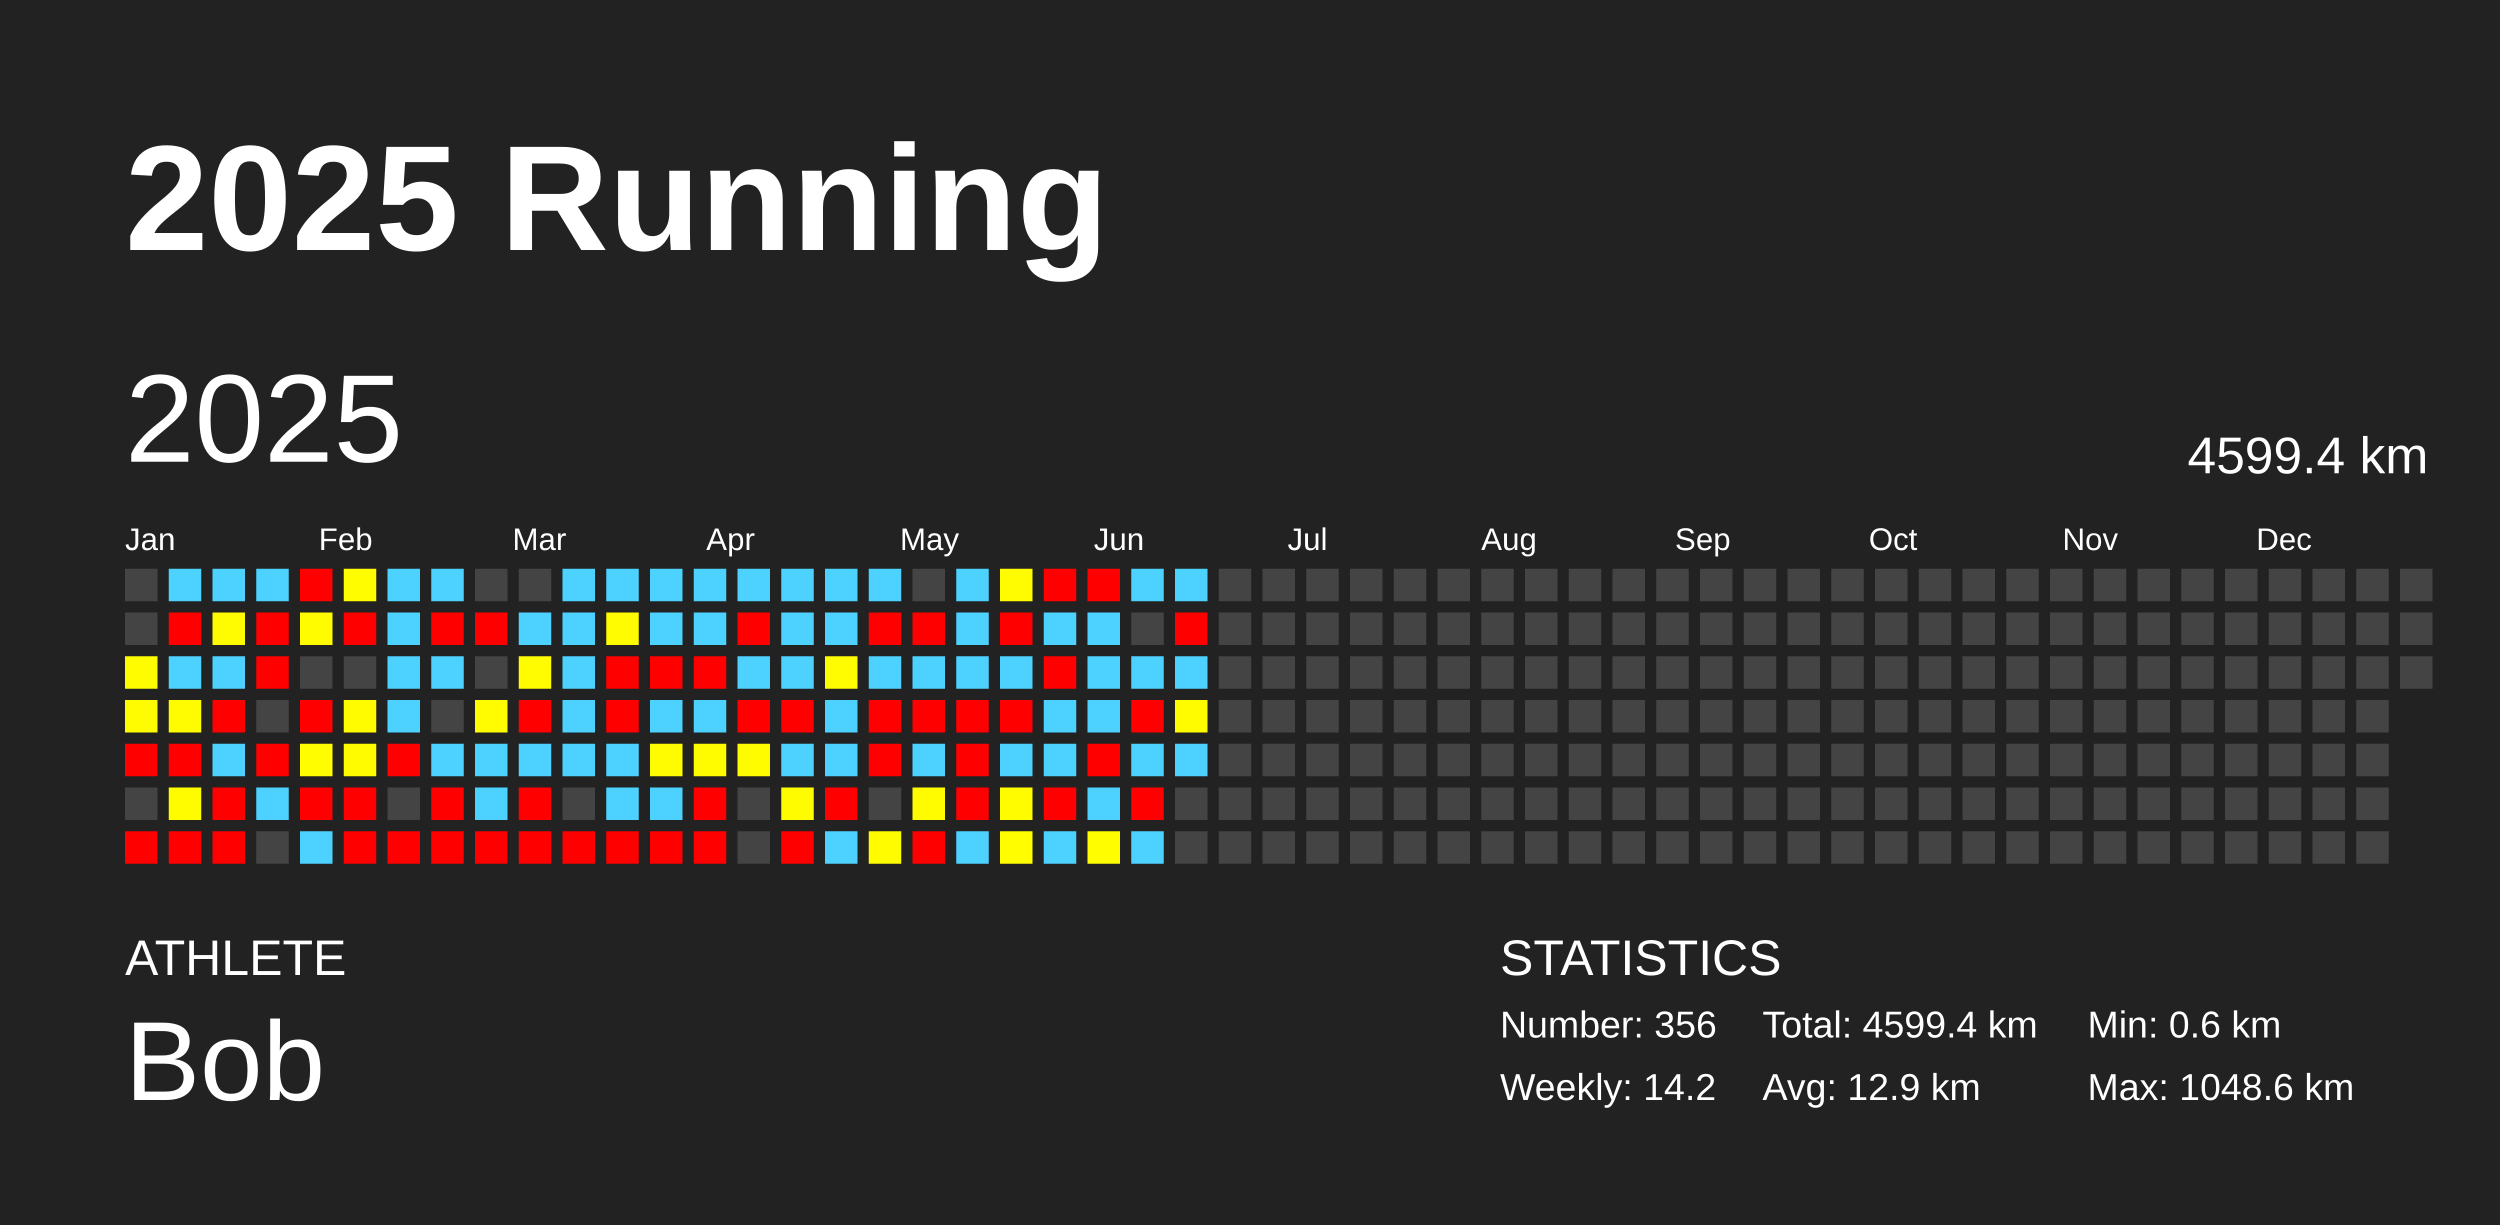
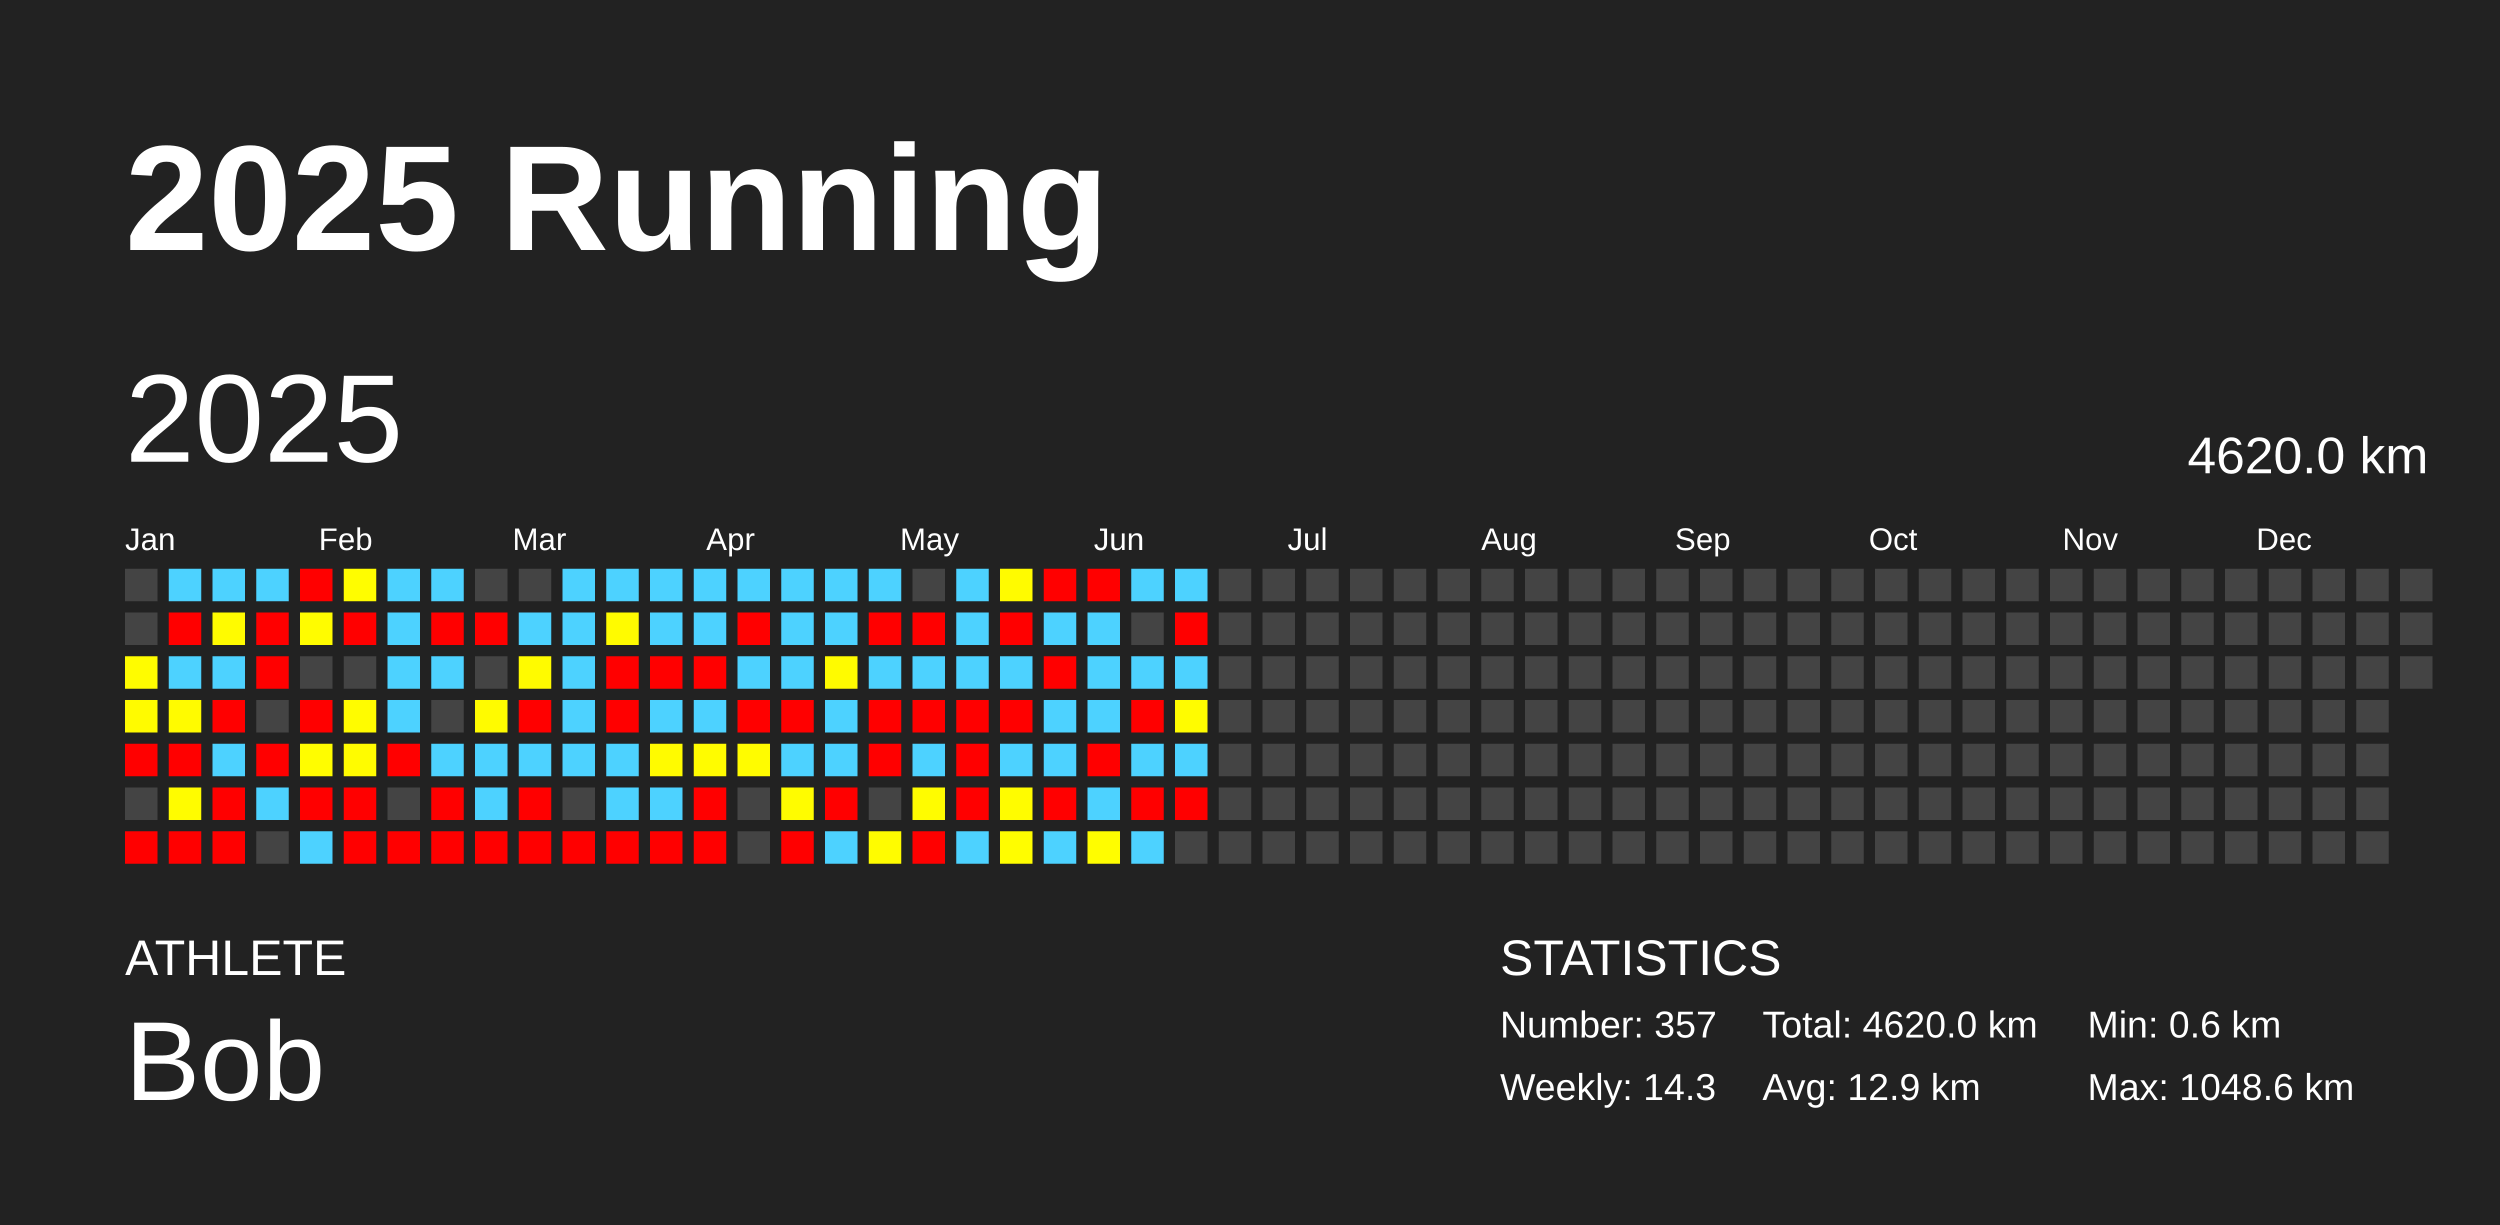
<svg xmlns="http://www.w3.org/2000/svg" baseProfile="full" height="98mm" version="1.1" viewBox="0,0,200,98" width="200mm">
  <defs />
  <rect fill="#222222" height="98" width="200" x="0" y="0" />
  <text fill="#FFFFFF" style="font-size:12px; font-family:Arial; font-weight:bold;" x="10" y="20">2025 Running</text>
  <text fill="#FFFFFF" style="font-size:4px; font-family:Arial" x="10" y="78">ATHLETE</text>
  <text fill="#FFFFFF" style="font-size:9px; font-family:Arial" x="10" y="88">Bob</text>
  <text fill="#FFFFFF" style="font-size:4px; font-family:Arial" x="120" y="78">STATISTICS</text>
-   <text fill="#FFFFFF" style="font-size:3px; font-family:Arial" x="120" y="83">Number: 356</text>
-   <text fill="#FFFFFF" style="font-size:3px; font-family:Arial" x="120" y="88">Weekly: 14.2</text>
-   <text fill="#FFFFFF" style="font-size:3px; font-family:Arial" x="141" y="83">Total: 4599.4 km</text>
+   <text fill="#FFFFFF" style="font-size:3px; font-family:Arial" x="120" y="83">Number: 357</text>
+   <text fill="#FFFFFF" style="font-size:3px; font-family:Arial" x="120" y="88">Weekly: 14.3</text>
+   <text fill="#FFFFFF" style="font-size:3px; font-family:Arial" x="141" y="83">Total: 4620.0 km</text>
  <text fill="#FFFFFF" style="font-size:3px; font-family:Arial" x="141" y="88">Avg: 12.9 km</text>
  <text fill="#FFFFFF" style="font-size:3px; font-family:Arial" x="167" y="83">Min: 0.6 km</text>
  <text fill="#FFFFFF" style="font-size:3px; font-family:Arial" x="167" y="88">Max: 1048.6 km</text>
  <text dominant-baseline="hanging" fill="#FFFFFF" style="font-size:10.0px; font-family:Arial;" x="10" y="30">2025</text>
-   <text dominant-baseline="hanging" fill="#FFFFFF" style="font-size:4.125px; font-family:Arial;" x="175" y="35">4599.4 km</text>
+   <text dominant-baseline="hanging" fill="#FFFFFF" style="font-size:4.125px; font-family:Arial;" x="175" y="35">4620.0 km</text>
  <text fill="#FFFFFF" style="font-size:2.5px; font-family:Arial" x="10.0" y="44">Jan</text>
  <text fill="#FFFFFF" style="font-size:2.5px; font-family:Arial" x="25.5" y="44">Feb</text>
  <text fill="#FFFFFF" style="font-size:2.5px; font-family:Arial" x="41.0" y="44">Mar</text>
  <text fill="#FFFFFF" style="font-size:2.5px; font-family:Arial" x="56.5" y="44">Apr</text>
  <text fill="#FFFFFF" style="font-size:2.5px; font-family:Arial" x="72.0" y="44">May</text>
  <text fill="#FFFFFF" style="font-size:2.5px; font-family:Arial" x="87.5" y="44">Jun</text>
  <text fill="#FFFFFF" style="font-size:2.5px; font-family:Arial" x="103.0" y="44">Jul</text>
  <text fill="#FFFFFF" style="font-size:2.5px; font-family:Arial" x="118.5" y="44">Aug</text>
  <text fill="#FFFFFF" style="font-size:2.5px; font-family:Arial" x="134.0" y="44">Sep</text>
  <text fill="#FFFFFF" style="font-size:2.5px; font-family:Arial" x="149.5" y="44">Oct</text>
  <text fill="#FFFFFF" style="font-size:2.5px; font-family:Arial" x="165.0" y="44">Nov</text>
  <text fill="#FFFFFF" style="font-size:2.5px; font-family:Arial" x="180.5" y="44">Dec</text>
  <rect fill="#444444" height="2.6" width="2.6" x="10.0" y="45.5" />
  <rect fill="#444444" height="2.6" width="2.6" x="10.0" y="49.0" />
  <rect fill="#fffc00" height="2.6" width="2.6" x="10.0" y="52.5" />
  <rect fill="#fffb00" height="2.6" width="2.6" x="10.0" y="56.0" />
  <rect fill="red" height="2.6" width="2.6" x="10.0" y="59.5" />
  <rect fill="#444444" height="2.6" width="2.6" x="10.0" y="63.0" />
  <rect fill="red" height="2.6" width="2.6" x="10.0" y="66.5" />
  <rect fill="#4dd2ff" height="2.6" width="2.6" x="13.5" y="45.5" />
  <rect fill="red" height="2.6" width="2.6" x="13.5" y="49.0" />
  <rect fill="#4dd2ff" height="2.6" width="2.6" x="13.5" y="52.5" />
  <rect fill="#fffb00" height="2.6" width="2.6" x="13.5" y="56.0" />
  <rect fill="red" height="2.6" width="2.6" x="13.5" y="59.5" />
  <rect fill="#fffc00" height="2.6" width="2.6" x="13.5" y="63.0" />
  <rect fill="red" height="2.6" width="2.6" x="13.5" y="66.5" />
  <rect fill="#4dd2ff" height="2.6" width="2.6" x="17.0" y="45.5" />
  <rect fill="#fffb00" height="2.6" width="2.6" x="17.0" y="49.0" />
  <rect fill="#4dd2ff" height="2.6" width="2.6" x="17.0" y="52.5" />
  <rect fill="red" height="2.6" width="2.6" x="17.0" y="56.0" />
  <rect fill="#4dd2ff" height="2.6" width="2.6" x="17.0" y="59.5" />
  <rect fill="red" height="2.6" width="2.6" x="17.0" y="63.0" />
  <rect fill="red" height="2.6" width="2.6" x="17.0" y="66.5" />
  <rect fill="#4dd2ff" height="2.6" width="2.6" x="20.5" y="45.5" />
  <rect fill="red" height="2.6" width="2.6" x="20.5" y="49.0" />
  <rect fill="red" height="2.6" width="2.6" x="20.5" y="52.5" />
  <rect fill="#444444" height="2.6" width="2.6" x="20.5" y="56.0" />
  <rect fill="red" height="2.6" width="2.6" x="20.5" y="59.5" />
  <rect fill="#4dd2ff" height="2.6" width="2.6" x="20.5" y="63.0" />
  <rect fill="#444444" height="2.6" width="2.6" x="20.5" y="66.5" />
  <rect fill="red" height="2.6" width="2.6" x="24.0" y="45.5" />
  <rect fill="#fffc00" height="2.6" width="2.6" x="24.0" y="49.0" />
  <rect fill="#444444" height="2.6" width="2.6" x="24.0" y="52.5" />
  <rect fill="red" height="2.6" width="2.6" x="24.0" y="56.0" />
  <rect fill="#fffd00" height="2.6" width="2.6" x="24.0" y="59.5" />
  <rect fill="red" height="2.6" width="2.6" x="24.0" y="63.0" />
  <rect fill="#4dd2ff" height="2.6" width="2.6" x="24.0" y="66.5" />
  <rect fill="#fffd00" height="2.6" width="2.6" x="27.5" y="45.5" />
  <rect fill="red" height="2.6" width="2.6" x="27.5" y="49.0" />
  <rect fill="#444444" height="2.6" width="2.6" x="27.5" y="52.5" />
  <rect fill="#fffc00" height="2.6" width="2.6" x="27.5" y="56.0" />
  <rect fill="#fffc00" height="2.6" width="2.6" x="27.5" y="59.5" />
  <rect fill="red" height="2.6" width="2.6" x="27.5" y="63.0" />
  <rect fill="red" height="2.6" width="2.6" x="27.5" y="66.5" />
  <rect fill="#4dd2ff" height="2.6" width="2.6" x="31.0" y="45.5" />
  <rect fill="#4dd2ff" height="2.6" width="2.6" x="31.0" y="49.0" />
  <rect fill="#4dd2ff" height="2.6" width="2.6" x="31.0" y="52.5" />
  <rect fill="#4dd2ff" height="2.6" width="2.6" x="31.0" y="56.0" />
  <rect fill="red" height="2.6" width="2.6" x="31.0" y="59.5" />
  <rect fill="#444444" height="2.6" width="2.6" x="31.0" y="63.0" />
  <rect fill="red" height="2.6" width="2.6" x="31.0" y="66.5" />
  <rect fill="#4dd2ff" height="2.6" width="2.6" x="34.5" y="45.5" />
  <rect fill="red" height="2.6" width="2.6" x="34.5" y="49.0" />
  <rect fill="#4dd2ff" height="2.6" width="2.6" x="34.5" y="52.5" />
  <rect fill="#444444" height="2.6" width="2.6" x="34.5" y="56.0" />
  <rect fill="#4dd2ff" height="2.6" width="2.6" x="34.5" y="59.5" />
  <rect fill="red" height="2.6" width="2.6" x="34.5" y="63.0" />
  <rect fill="red" height="2.6" width="2.6" x="34.5" y="66.5" />
  <rect fill="#444444" height="2.6" width="2.6" x="38.0" y="45.5" />
  <rect fill="red" height="2.6" width="2.6" x="38.0" y="49.0" />
  <rect fill="#444444" height="2.6" width="2.6" x="38.0" y="52.5" />
  <rect fill="#fffb00" height="2.6" width="2.6" x="38.0" y="56.0" />
  <rect fill="#4dd2ff" height="2.6" width="2.6" x="38.0" y="59.5" />
  <rect fill="#4dd2ff" height="2.6" width="2.6" x="38.0" y="63.0" />
  <rect fill="red" height="2.6" width="2.6" x="38.0" y="66.5" />
  <rect fill="#444444" height="2.6" width="2.6" x="41.5" y="45.5" />
  <rect fill="#4dd2ff" height="2.6" width="2.6" x="41.5" y="49.0" />
  <rect fill="#fffb00" height="2.6" width="2.6" x="41.5" y="52.5" />
  <rect fill="red" height="2.6" width="2.6" x="41.5" y="56.0" />
  <rect fill="#4dd2ff" height="2.6" width="2.6" x="41.5" y="59.5" />
  <rect fill="red" height="2.6" width="2.6" x="41.5" y="63.0" />
  <rect fill="red" height="2.6" width="2.6" x="41.5" y="66.5" />
  <rect fill="#4dd2ff" height="2.6" width="2.6" x="45.0" y="45.5" />
  <rect fill="#4dd2ff" height="2.6" width="2.6" x="45.0" y="49.0" />
  <rect fill="#4dd2ff" height="2.6" width="2.6" x="45.0" y="52.5" />
  <rect fill="#4dd2ff" height="2.6" width="2.6" x="45.0" y="56.0" />
  <rect fill="#4dd2ff" height="2.6" width="2.6" x="45.0" y="59.5" />
  <rect fill="#444444" height="2.6" width="2.6" x="45.0" y="63.0" />
  <rect fill="red" height="2.6" width="2.6" x="45.0" y="66.5" />
  <rect fill="#4dd2ff" height="2.6" width="2.6" x="48.5" y="45.5" />
  <rect fill="#fffb00" height="2.6" width="2.6" x="48.5" y="49.0" />
  <rect fill="red" height="2.6" width="2.6" x="48.5" y="52.5" />
  <rect fill="red" height="2.6" width="2.6" x="48.5" y="56.0" />
  <rect fill="#4dd2ff" height="2.6" width="2.6" x="48.5" y="59.5" />
  <rect fill="#4dd2ff" height="2.6" width="2.6" x="48.5" y="63.0" />
  <rect fill="red" height="2.6" width="2.6" x="48.5" y="66.5" />
  <rect fill="#4dd2ff" height="2.6" width="2.6" x="52.0" y="45.5" />
  <rect fill="#4dd2ff" height="2.6" width="2.6" x="52.0" y="49.0" />
  <rect fill="red" height="2.6" width="2.6" x="52.0" y="52.5" />
  <rect fill="#4dd2ff" height="2.6" width="2.6" x="52.0" y="56.0" />
  <rect fill="#fffb00" height="2.6" width="2.6" x="52.0" y="59.5" />
  <rect fill="#4dd2ff" height="2.6" width="2.6" x="52.0" y="63.0" />
  <rect fill="red" height="2.6" width="2.6" x="52.0" y="66.5" />
  <rect fill="#4dd2ff" height="2.6" width="2.6" x="55.5" y="45.5" />
  <rect fill="#4dd2ff" height="2.6" width="2.6" x="55.5" y="49.0" />
  <rect fill="red" height="2.6" width="2.6" x="55.5" y="52.5" />
  <rect fill="#4dd2ff" height="2.6" width="2.6" x="55.5" y="56.0" />
  <rect fill="#fffc00" height="2.6" width="2.6" x="55.5" y="59.5" />
  <rect fill="red" height="2.6" width="2.6" x="55.5" y="63.0" />
  <rect fill="red" height="2.6" width="2.6" x="55.5" y="66.5" />
  <rect fill="#4dd2ff" height="2.6" width="2.6" x="59.0" y="45.5" />
  <rect fill="red" height="2.6" width="2.6" x="59.0" y="49.0" />
  <rect fill="#4dd2ff" height="2.6" width="2.6" x="59.0" y="52.5" />
  <rect fill="red" height="2.6" width="2.6" x="59.0" y="56.0" />
  <rect fill="#fffc00" height="2.6" width="2.6" x="59.0" y="59.5" />
  <rect fill="#444444" height="2.6" width="2.6" x="59.0" y="63.0" />
  <rect fill="#444444" height="2.6" width="2.6" x="59.0" y="66.5" />
  <rect fill="#4dd2ff" height="2.6" width="2.6" x="62.5" y="45.5" />
  <rect fill="#4dd2ff" height="2.6" width="2.6" x="62.5" y="49.0" />
  <rect fill="#4dd2ff" height="2.6" width="2.6" x="62.5" y="52.5" />
  <rect fill="red" height="2.6" width="2.6" x="62.5" y="56.0" />
  <rect fill="#4dd2ff" height="2.6" width="2.6" x="62.5" y="59.5" />
  <rect fill="#fffc00" height="2.6" width="2.6" x="62.5" y="63.0" />
  <rect fill="red" height="2.6" width="2.6" x="62.5" y="66.5" />
  <rect fill="#4dd2ff" height="2.6" width="2.6" x="66.0" y="45.5" />
  <rect fill="#4dd2ff" height="2.6" width="2.6" x="66.0" y="49.0" />
  <rect fill="#fffb00" height="2.6" width="2.6" x="66.0" y="52.5" />
  <rect fill="#4dd2ff" height="2.6" width="2.6" x="66.0" y="56.0" />
  <rect fill="#4dd2ff" height="2.6" width="2.6" x="66.0" y="59.5" />
  <rect fill="red" height="2.6" width="2.6" x="66.0" y="63.0" />
  <rect fill="#4dd2ff" height="2.6" width="2.6" x="66.0" y="66.5" />
  <rect fill="#4dd2ff" height="2.6" width="2.6" x="69.5" y="45.5" />
  <rect fill="red" height="2.6" width="2.6" x="69.5" y="49.0" />
  <rect fill="#4dd2ff" height="2.6" width="2.6" x="69.5" y="52.5" />
  <rect fill="red" height="2.6" width="2.6" x="69.5" y="56.0" />
  <rect fill="red" height="2.6" width="2.6" x="69.5" y="59.5" />
  <rect fill="#444444" height="2.6" width="2.6" x="69.5" y="63.0" />
  <rect fill="#fffc00" height="2.6" width="2.6" x="69.5" y="66.5" />
  <rect fill="#444444" height="2.6" width="2.6" x="73.0" y="45.5" />
  <rect fill="red" height="2.6" width="2.6" x="73.0" y="49.0" />
  <rect fill="#4dd2ff" height="2.6" width="2.6" x="73.0" y="52.5" />
  <rect fill="red" height="2.6" width="2.6" x="73.0" y="56.0" />
  <rect fill="#4dd2ff" height="2.6" width="2.6" x="73.0" y="59.5" />
  <rect fill="#fffc00" height="2.6" width="2.6" x="73.0" y="63.0" />
  <rect fill="red" height="2.6" width="2.6" x="73.0" y="66.5" />
  <rect fill="#4dd2ff" height="2.6" width="2.6" x="76.5" y="45.5" />
  <rect fill="#4dd2ff" height="2.6" width="2.6" x="76.5" y="49.0" />
  <rect fill="#4dd2ff" height="2.6" width="2.6" x="76.5" y="52.5" />
  <rect fill="red" height="2.6" width="2.6" x="76.5" y="56.0" />
  <rect fill="red" height="2.6" width="2.6" x="76.5" y="59.5" />
  <rect fill="red" height="2.6" width="2.6" x="76.5" y="63.0" />
  <rect fill="#4dd2ff" height="2.6" width="2.6" x="76.5" y="66.5" />
  <rect fill="#fffb00" height="2.6" width="2.6" x="80.0" y="45.5" />
  <rect fill="red" height="2.6" width="2.6" x="80.0" y="49.0" />
  <rect fill="#4dd2ff" height="2.6" width="2.6" x="80.0" y="52.5" />
  <rect fill="red" height="2.6" width="2.6" x="80.0" y="56.0" />
  <rect fill="#4dd2ff" height="2.6" width="2.6" x="80.0" y="59.5" />
  <rect fill="#fffc00" height="2.6" width="2.6" x="80.0" y="63.0" />
  <rect fill="#fffd00" height="2.6" width="2.6" x="80.0" y="66.5" />
  <rect fill="red" height="2.6" width="2.6" x="83.5" y="45.5" />
  <rect fill="#4dd2ff" height="2.6" width="2.6" x="83.5" y="49.0" />
  <rect fill="red" height="2.6" width="2.6" x="83.5" y="52.5" />
  <rect fill="#4dd2ff" height="2.6" width="2.6" x="83.5" y="56.0" />
  <rect fill="#4dd2ff" height="2.6" width="2.6" x="83.5" y="59.5" />
  <rect fill="red" height="2.6" width="2.6" x="83.5" y="63.0" />
  <rect fill="#4dd2ff" height="2.6" width="2.6" x="83.5" y="66.5" />
  <rect fill="red" height="2.6" width="2.6" x="87.0" y="45.5" />
  <rect fill="#4dd2ff" height="2.6" width="2.6" x="87.0" y="49.0" />
  <rect fill="#4dd2ff" height="2.6" width="2.6" x="87.0" y="52.5" />
  <rect fill="#4dd2ff" height="2.6" width="2.6" x="87.0" y="56.0" />
  <rect fill="red" height="2.6" width="2.6" x="87.0" y="59.5" />
  <rect fill="#4dd2ff" height="2.6" width="2.6" x="87.0" y="63.0" />
  <rect fill="#fffd00" height="2.6" width="2.6" x="87.0" y="66.5" />
  <rect fill="#4dd2ff" height="2.6" width="2.6" x="90.5" y="45.5" />
  <rect fill="#444444" height="2.6" width="2.6" x="90.5" y="49.0" />
  <rect fill="#4dd2ff" height="2.6" width="2.6" x="90.5" y="52.5" />
  <rect fill="red" height="2.6" width="2.6" x="90.5" y="56.0" />
  <rect fill="#4dd2ff" height="2.6" width="2.6" x="90.5" y="59.5" />
  <rect fill="red" height="2.6" width="2.6" x="90.5" y="63.0" />
  <rect fill="#4dd2ff" height="2.6" width="2.6" x="90.5" y="66.5" />
  <rect fill="#4dd2ff" height="2.6" width="2.6" x="94.0" y="45.5" />
  <rect fill="red" height="2.6" width="2.6" x="94.0" y="49.0" />
  <rect fill="#4dd2ff" height="2.6" width="2.6" x="94.0" y="52.5" />
  <rect fill="#fffc00" height="2.6" width="2.6" x="94.0" y="56.0" />
  <rect fill="#4dd2ff" height="2.6" width="2.6" x="94.0" y="59.5" />
-   <rect fill="#444444" height="2.6" width="2.6" x="94.0" y="63.0" />
+   <rect fill="red" height="2.6" width="2.6" x="94.0" y="63.0" />
  <rect fill="#444444" height="2.6" width="2.6" x="94.0" y="66.5" />
  <rect fill="#444444" height="2.6" width="2.6" x="97.5" y="45.5" />
  <rect fill="#444444" height="2.6" width="2.6" x="97.5" y="49.0" />
  <rect fill="#444444" height="2.6" width="2.6" x="97.5" y="52.5" />
  <rect fill="#444444" height="2.6" width="2.6" x="97.5" y="56.0" />
  <rect fill="#444444" height="2.6" width="2.6" x="97.5" y="59.5" />
  <rect fill="#444444" height="2.6" width="2.6" x="97.5" y="63.0" />
  <rect fill="#444444" height="2.6" width="2.6" x="97.5" y="66.5" />
  <rect fill="#444444" height="2.6" width="2.6" x="101.0" y="45.5" />
  <rect fill="#444444" height="2.6" width="2.6" x="101.0" y="49.0" />
  <rect fill="#444444" height="2.6" width="2.6" x="101.0" y="52.5" />
  <rect fill="#444444" height="2.6" width="2.6" x="101.0" y="56.0" />
  <rect fill="#444444" height="2.6" width="2.6" x="101.0" y="59.5" />
  <rect fill="#444444" height="2.6" width="2.6" x="101.0" y="63.0" />
  <rect fill="#444444" height="2.6" width="2.6" x="101.0" y="66.5" />
  <rect fill="#444444" height="2.6" width="2.6" x="104.5" y="45.5" />
  <rect fill="#444444" height="2.6" width="2.6" x="104.5" y="49.0" />
  <rect fill="#444444" height="2.6" width="2.6" x="104.5" y="52.5" />
  <rect fill="#444444" height="2.6" width="2.6" x="104.5" y="56.0" />
  <rect fill="#444444" height="2.6" width="2.6" x="104.5" y="59.5" />
  <rect fill="#444444" height="2.6" width="2.6" x="104.5" y="63.0" />
  <rect fill="#444444" height="2.6" width="2.6" x="104.5" y="66.5" />
  <rect fill="#444444" height="2.6" width="2.6" x="108.0" y="45.5" />
  <rect fill="#444444" height="2.6" width="2.6" x="108.0" y="49.0" />
  <rect fill="#444444" height="2.6" width="2.6" x="108.0" y="52.5" />
  <rect fill="#444444" height="2.6" width="2.6" x="108.0" y="56.0" />
  <rect fill="#444444" height="2.6" width="2.6" x="108.0" y="59.5" />
  <rect fill="#444444" height="2.6" width="2.6" x="108.0" y="63.0" />
  <rect fill="#444444" height="2.6" width="2.6" x="108.0" y="66.5" />
  <rect fill="#444444" height="2.6" width="2.6" x="111.5" y="45.5" />
  <rect fill="#444444" height="2.6" width="2.6" x="111.5" y="49.0" />
  <rect fill="#444444" height="2.6" width="2.6" x="111.5" y="52.5" />
  <rect fill="#444444" height="2.6" width="2.6" x="111.5" y="56.0" />
  <rect fill="#444444" height="2.6" width="2.6" x="111.5" y="59.5" />
  <rect fill="#444444" height="2.6" width="2.6" x="111.5" y="63.0" />
  <rect fill="#444444" height="2.6" width="2.6" x="111.5" y="66.5" />
  <rect fill="#444444" height="2.6" width="2.6" x="115.0" y="45.5" />
  <rect fill="#444444" height="2.6" width="2.6" x="115.0" y="49.0" />
  <rect fill="#444444" height="2.6" width="2.6" x="115.0" y="52.5" />
  <rect fill="#444444" height="2.6" width="2.6" x="115.0" y="56.0" />
  <rect fill="#444444" height="2.6" width="2.6" x="115.0" y="59.5" />
  <rect fill="#444444" height="2.6" width="2.6" x="115.0" y="63.0" />
  <rect fill="#444444" height="2.6" width="2.6" x="115.0" y="66.5" />
  <rect fill="#444444" height="2.6" width="2.6" x="118.5" y="45.5" />
  <rect fill="#444444" height="2.6" width="2.6" x="118.5" y="49.0" />
  <rect fill="#444444" height="2.6" width="2.6" x="118.5" y="52.5" />
  <rect fill="#444444" height="2.6" width="2.6" x="118.5" y="56.0" />
  <rect fill="#444444" height="2.6" width="2.6" x="118.5" y="59.5" />
  <rect fill="#444444" height="2.6" width="2.6" x="118.5" y="63.0" />
  <rect fill="#444444" height="2.6" width="2.6" x="118.5" y="66.5" />
  <rect fill="#444444" height="2.6" width="2.6" x="122.0" y="45.5" />
  <rect fill="#444444" height="2.6" width="2.6" x="122.0" y="49.0" />
  <rect fill="#444444" height="2.6" width="2.6" x="122.0" y="52.5" />
  <rect fill="#444444" height="2.6" width="2.6" x="122.0" y="56.0" />
  <rect fill="#444444" height="2.6" width="2.6" x="122.0" y="59.5" />
  <rect fill="#444444" height="2.6" width="2.6" x="122.0" y="63.0" />
  <rect fill="#444444" height="2.6" width="2.6" x="122.0" y="66.5" />
  <rect fill="#444444" height="2.6" width="2.6" x="125.5" y="45.5" />
  <rect fill="#444444" height="2.6" width="2.6" x="125.5" y="49.0" />
  <rect fill="#444444" height="2.6" width="2.6" x="125.5" y="52.5" />
  <rect fill="#444444" height="2.6" width="2.6" x="125.5" y="56.0" />
  <rect fill="#444444" height="2.6" width="2.6" x="125.5" y="59.5" />
  <rect fill="#444444" height="2.6" width="2.6" x="125.5" y="63.0" />
  <rect fill="#444444" height="2.6" width="2.6" x="125.5" y="66.5" />
  <rect fill="#444444" height="2.6" width="2.6" x="129.0" y="45.5" />
  <rect fill="#444444" height="2.6" width="2.6" x="129.0" y="49.0" />
  <rect fill="#444444" height="2.6" width="2.6" x="129.0" y="52.5" />
  <rect fill="#444444" height="2.6" width="2.6" x="129.0" y="56.0" />
  <rect fill="#444444" height="2.6" width="2.6" x="129.0" y="59.5" />
  <rect fill="#444444" height="2.6" width="2.6" x="129.0" y="63.0" />
  <rect fill="#444444" height="2.6" width="2.6" x="129.0" y="66.5" />
  <rect fill="#444444" height="2.6" width="2.6" x="132.5" y="45.5" />
  <rect fill="#444444" height="2.6" width="2.6" x="132.5" y="49.0" />
  <rect fill="#444444" height="2.6" width="2.6" x="132.5" y="52.5" />
  <rect fill="#444444" height="2.6" width="2.6" x="132.5" y="56.0" />
  <rect fill="#444444" height="2.6" width="2.6" x="132.5" y="59.5" />
  <rect fill="#444444" height="2.6" width="2.6" x="132.5" y="63.0" />
  <rect fill="#444444" height="2.6" width="2.6" x="132.5" y="66.5" />
  <rect fill="#444444" height="2.6" width="2.6" x="136.0" y="45.5" />
  <rect fill="#444444" height="2.6" width="2.6" x="136.0" y="49.0" />
  <rect fill="#444444" height="2.6" width="2.6" x="136.0" y="52.5" />
  <rect fill="#444444" height="2.6" width="2.6" x="136.0" y="56.0" />
  <rect fill="#444444" height="2.6" width="2.6" x="136.0" y="59.5" />
  <rect fill="#444444" height="2.6" width="2.6" x="136.0" y="63.0" />
  <rect fill="#444444" height="2.6" width="2.6" x="136.0" y="66.5" />
  <rect fill="#444444" height="2.6" width="2.6" x="139.5" y="45.5" />
  <rect fill="#444444" height="2.6" width="2.6" x="139.5" y="49.0" />
  <rect fill="#444444" height="2.6" width="2.6" x="139.5" y="52.5" />
  <rect fill="#444444" height="2.6" width="2.6" x="139.5" y="56.0" />
  <rect fill="#444444" height="2.6" width="2.6" x="139.5" y="59.5" />
  <rect fill="#444444" height="2.6" width="2.6" x="139.5" y="63.0" />
  <rect fill="#444444" height="2.6" width="2.6" x="139.5" y="66.5" />
  <rect fill="#444444" height="2.6" width="2.6" x="143.0" y="45.5" />
  <rect fill="#444444" height="2.6" width="2.6" x="143.0" y="49.0" />
  <rect fill="#444444" height="2.6" width="2.6" x="143.0" y="52.5" />
  <rect fill="#444444" height="2.6" width="2.6" x="143.0" y="56.0" />
  <rect fill="#444444" height="2.6" width="2.6" x="143.0" y="59.5" />
  <rect fill="#444444" height="2.6" width="2.6" x="143.0" y="63.0" />
  <rect fill="#444444" height="2.6" width="2.6" x="143.0" y="66.5" />
  <rect fill="#444444" height="2.6" width="2.6" x="146.5" y="45.5" />
  <rect fill="#444444" height="2.6" width="2.6" x="146.5" y="49.0" />
  <rect fill="#444444" height="2.6" width="2.6" x="146.5" y="52.5" />
  <rect fill="#444444" height="2.6" width="2.6" x="146.5" y="56.0" />
  <rect fill="#444444" height="2.6" width="2.6" x="146.5" y="59.5" />
  <rect fill="#444444" height="2.6" width="2.6" x="146.5" y="63.0" />
  <rect fill="#444444" height="2.6" width="2.6" x="146.5" y="66.5" />
  <rect fill="#444444" height="2.6" width="2.6" x="150.0" y="45.5" />
  <rect fill="#444444" height="2.6" width="2.6" x="150.0" y="49.0" />
  <rect fill="#444444" height="2.6" width="2.6" x="150.0" y="52.5" />
  <rect fill="#444444" height="2.6" width="2.6" x="150.0" y="56.0" />
  <rect fill="#444444" height="2.6" width="2.6" x="150.0" y="59.5" />
  <rect fill="#444444" height="2.6" width="2.6" x="150.0" y="63.0" />
  <rect fill="#444444" height="2.6" width="2.6" x="150.0" y="66.5" />
  <rect fill="#444444" height="2.6" width="2.6" x="153.5" y="45.5" />
  <rect fill="#444444" height="2.6" width="2.6" x="153.5" y="49.0" />
  <rect fill="#444444" height="2.6" width="2.6" x="153.5" y="52.5" />
  <rect fill="#444444" height="2.6" width="2.6" x="153.5" y="56.0" />
  <rect fill="#444444" height="2.6" width="2.6" x="153.5" y="59.5" />
  <rect fill="#444444" height="2.6" width="2.6" x="153.5" y="63.0" />
  <rect fill="#444444" height="2.6" width="2.6" x="153.5" y="66.5" />
  <rect fill="#444444" height="2.6" width="2.6" x="157.0" y="45.5" />
  <rect fill="#444444" height="2.6" width="2.6" x="157.0" y="49.0" />
  <rect fill="#444444" height="2.6" width="2.6" x="157.0" y="52.5" />
  <rect fill="#444444" height="2.6" width="2.6" x="157.0" y="56.0" />
  <rect fill="#444444" height="2.6" width="2.6" x="157.0" y="59.5" />
  <rect fill="#444444" height="2.6" width="2.6" x="157.0" y="63.0" />
  <rect fill="#444444" height="2.6" width="2.6" x="157.0" y="66.5" />
  <rect fill="#444444" height="2.6" width="2.6" x="160.5" y="45.5" />
  <rect fill="#444444" height="2.6" width="2.6" x="160.5" y="49.0" />
  <rect fill="#444444" height="2.6" width="2.6" x="160.5" y="52.5" />
  <rect fill="#444444" height="2.6" width="2.6" x="160.5" y="56.0" />
  <rect fill="#444444" height="2.6" width="2.6" x="160.5" y="59.5" />
  <rect fill="#444444" height="2.6" width="2.6" x="160.5" y="63.0" />
  <rect fill="#444444" height="2.6" width="2.6" x="160.5" y="66.5" />
  <rect fill="#444444" height="2.6" width="2.6" x="164.0" y="45.5" />
  <rect fill="#444444" height="2.6" width="2.6" x="164.0" y="49.0" />
  <rect fill="#444444" height="2.6" width="2.6" x="164.0" y="52.5" />
  <rect fill="#444444" height="2.6" width="2.6" x="164.0" y="56.0" />
  <rect fill="#444444" height="2.6" width="2.6" x="164.0" y="59.5" />
  <rect fill="#444444" height="2.6" width="2.6" x="164.0" y="63.0" />
  <rect fill="#444444" height="2.6" width="2.6" x="164.0" y="66.5" />
  <rect fill="#444444" height="2.6" width="2.6" x="167.5" y="45.5" />
  <rect fill="#444444" height="2.6" width="2.6" x="167.5" y="49.0" />
  <rect fill="#444444" height="2.6" width="2.6" x="167.5" y="52.5" />
  <rect fill="#444444" height="2.6" width="2.6" x="167.5" y="56.0" />
  <rect fill="#444444" height="2.6" width="2.6" x="167.5" y="59.5" />
  <rect fill="#444444" height="2.6" width="2.6" x="167.5" y="63.0" />
  <rect fill="#444444" height="2.6" width="2.6" x="167.5" y="66.5" />
  <rect fill="#444444" height="2.6" width="2.6" x="171.0" y="45.5" />
  <rect fill="#444444" height="2.6" width="2.6" x="171.0" y="49.0" />
  <rect fill="#444444" height="2.6" width="2.6" x="171.0" y="52.5" />
  <rect fill="#444444" height="2.6" width="2.6" x="171.0" y="56.0" />
  <rect fill="#444444" height="2.6" width="2.6" x="171.0" y="59.5" />
  <rect fill="#444444" height="2.6" width="2.6" x="171.0" y="63.0" />
  <rect fill="#444444" height="2.6" width="2.6" x="171.0" y="66.5" />
  <rect fill="#444444" height="2.6" width="2.6" x="174.5" y="45.5" />
  <rect fill="#444444" height="2.6" width="2.6" x="174.5" y="49.0" />
  <rect fill="#444444" height="2.6" width="2.6" x="174.5" y="52.5" />
  <rect fill="#444444" height="2.6" width="2.6" x="174.5" y="56.0" />
  <rect fill="#444444" height="2.6" width="2.6" x="174.5" y="59.5" />
  <rect fill="#444444" height="2.6" width="2.6" x="174.5" y="63.0" />
  <rect fill="#444444" height="2.6" width="2.6" x="174.5" y="66.5" />
  <rect fill="#444444" height="2.6" width="2.6" x="178.0" y="45.5" />
  <rect fill="#444444" height="2.6" width="2.6" x="178.0" y="49.0" />
  <rect fill="#444444" height="2.6" width="2.6" x="178.0" y="52.5" />
  <rect fill="#444444" height="2.6" width="2.6" x="178.0" y="56.0" />
  <rect fill="#444444" height="2.6" width="2.6" x="178.0" y="59.5" />
  <rect fill="#444444" height="2.6" width="2.6" x="178.0" y="63.0" />
  <rect fill="#444444" height="2.6" width="2.6" x="178.0" y="66.5" />
  <rect fill="#444444" height="2.6" width="2.6" x="181.5" y="45.5" />
  <rect fill="#444444" height="2.6" width="2.6" x="181.5" y="49.0" />
  <rect fill="#444444" height="2.6" width="2.6" x="181.5" y="52.5" />
  <rect fill="#444444" height="2.6" width="2.6" x="181.5" y="56.0" />
  <rect fill="#444444" height="2.6" width="2.6" x="181.5" y="59.5" />
  <rect fill="#444444" height="2.6" width="2.6" x="181.5" y="63.0" />
  <rect fill="#444444" height="2.6" width="2.6" x="181.5" y="66.5" />
  <rect fill="#444444" height="2.6" width="2.6" x="185.0" y="45.5" />
  <rect fill="#444444" height="2.6" width="2.6" x="185.0" y="49.0" />
  <rect fill="#444444" height="2.6" width="2.6" x="185.0" y="52.5" />
  <rect fill="#444444" height="2.6" width="2.6" x="185.0" y="56.0" />
  <rect fill="#444444" height="2.6" width="2.6" x="185.0" y="59.5" />
  <rect fill="#444444" height="2.6" width="2.6" x="185.0" y="63.0" />
  <rect fill="#444444" height="2.6" width="2.6" x="185.0" y="66.5" />
  <rect fill="#444444" height="2.6" width="2.6" x="188.5" y="45.5" />
  <rect fill="#444444" height="2.6" width="2.6" x="188.5" y="49.0" />
  <rect fill="#444444" height="2.6" width="2.6" x="188.5" y="52.5" />
  <rect fill="#444444" height="2.6" width="2.6" x="188.5" y="56.0" />
  <rect fill="#444444" height="2.6" width="2.6" x="188.5" y="59.5" />
  <rect fill="#444444" height="2.6" width="2.6" x="188.5" y="63.0" />
  <rect fill="#444444" height="2.6" width="2.6" x="188.5" y="66.5" />
  <rect fill="#444444" height="2.6" width="2.6" x="192.0" y="45.5" />
  <rect fill="#444444" height="2.6" width="2.6" x="192.0" y="49.0" />
  <rect fill="#444444" height="2.6" width="2.6" x="192.0" y="52.5" />
</svg>
